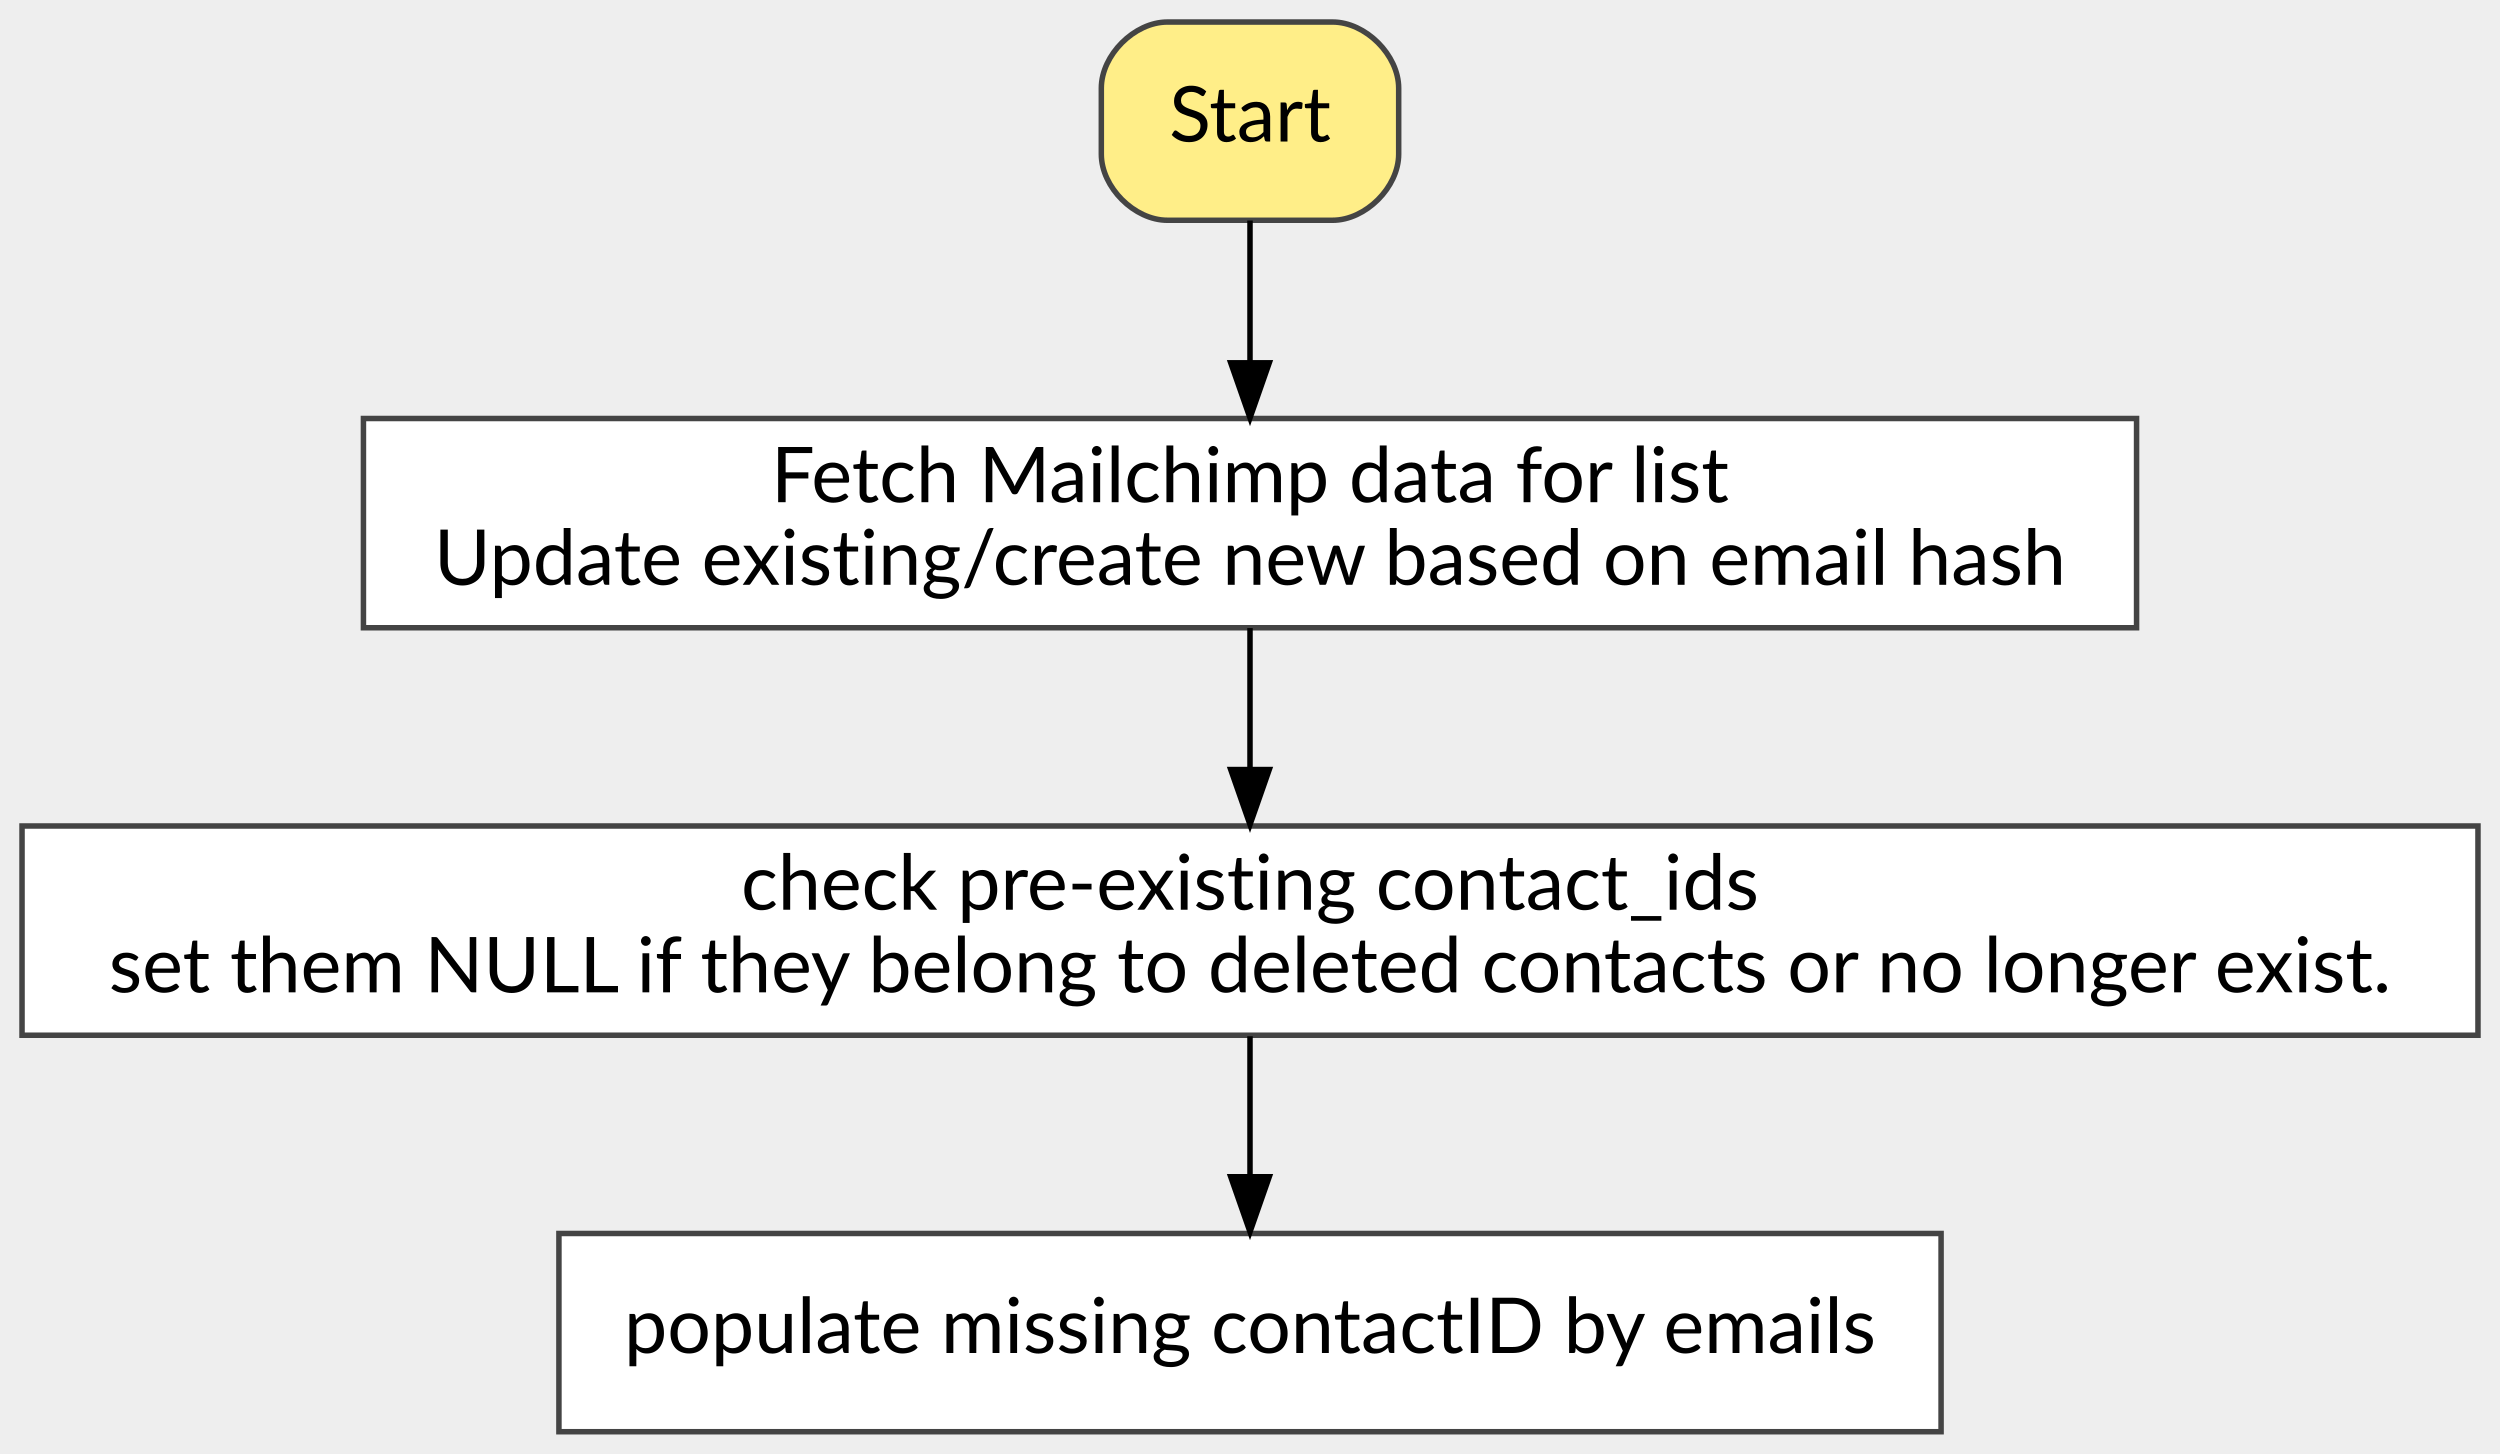
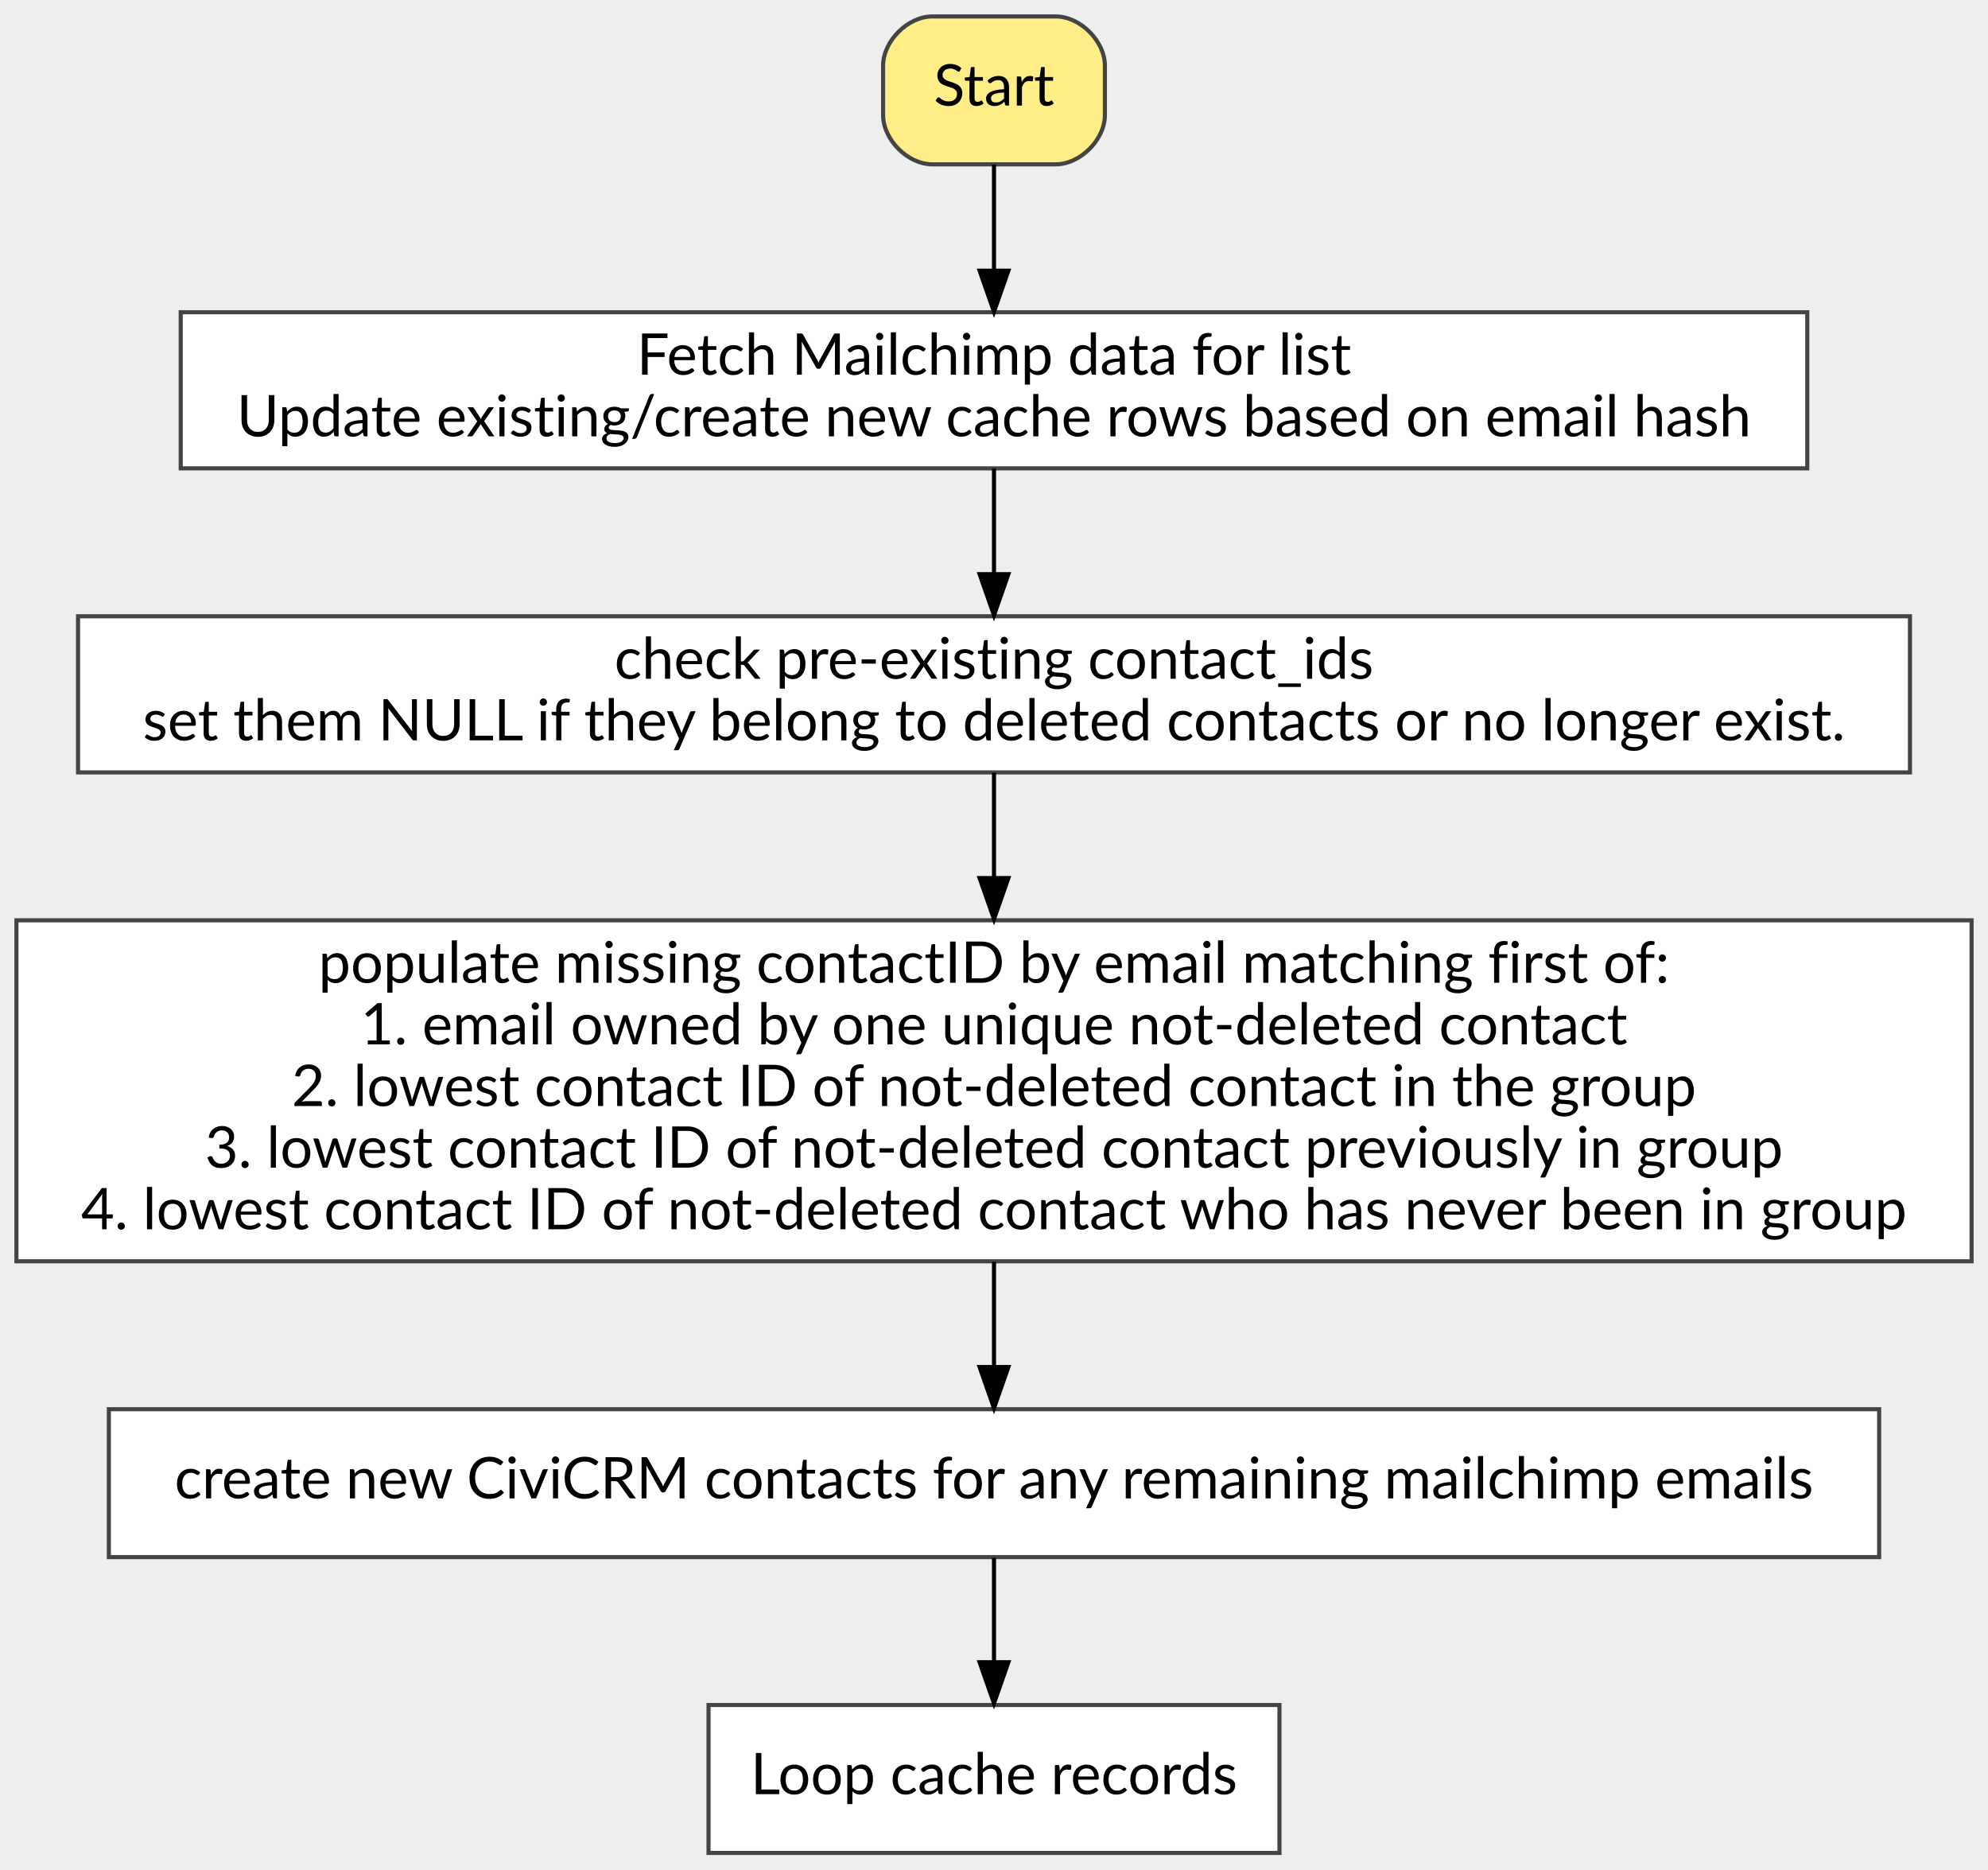
- <svg xmlns="http://www.w3.org/2000/svg" width="454pt" height="264pt" viewBox="0.00 0.00 454.00 264.00">
-   <g id="graph0" class="graph" transform="scale(1 1) rotate(0) translate(4 260)">
-     <polygon fill="#eeeeee" stroke="transparent" points="-4,4 -4,-260 450,-260 450,4 -4,4" />
+ <svg xmlns="http://www.w3.org/2000/svg" width="484pt" height="455pt" viewBox="0.00 0.00 484.00 455.00">
+   <g id="graph0" class="graph" transform="scale(1 1) rotate(0) translate(4 451)">
+     <polygon fill="#eeeeee" stroke="transparent" points="-4,4 -4,-451 480,-451 480,4 -4,4" />
    <g id="node1" class="node">
-       <path fill="#ffee88" stroke="#444444" d="M238,-256C238,-256 208,-256 208,-256 202,-256 196,-250 196,-244 196,-244 196,-232 196,-232 196,-226 202,-220 208,-220 208,-220 238,-220 238,-220 244,-220 250,-226 250,-232 250,-232 250,-244 250,-244 250,-250 244,-256 238,-256" />
-       <text text-anchor="middle" x="223" y="-234.3" font-family="Lato" font-size="14.00" fill="#000000">Start</text>
+       <path fill="#ffee88" stroke="#444444" d="M253,-447C253,-447 223,-447 223,-447 217,-447 211,-441 211,-435 211,-435 211,-423 211,-423 211,-417 217,-411 223,-411 223,-411 253,-411 253,-411 259,-411 265,-417 265,-423 265,-423 265,-435 265,-435 265,-441 259,-447 253,-447" />
+       <text text-anchor="middle" x="238" y="-425.3" font-family="Lato" font-size="14.00" fill="#000000">Start</text>
    </g>
    <g id="node2" class="node">
-       <polygon fill="#ffffff" stroke="#444444" points="384,-184 62,-184 62,-146 384,-146 384,-184" />
-       <text text-anchor="middle" x="223" y="-168.8" font-family="Lato" font-size="14.00" fill="#000000">Fetch Mailchimp data for list</text>
-       <text text-anchor="middle" x="223" y="-153.8" font-family="Lato" font-size="14.00" fill="#000000">Update existing/create new based on email hash</text>
+       <polygon fill="#ffffff" stroke="#444444" points="436,-375 40,-375 40,-337 436,-337 436,-375" />
+       <text text-anchor="middle" x="238" y="-359.8" font-family="Lato" font-size="14.00" fill="#000000">Fetch Mailchimp data for list</text>
+       <text text-anchor="middle" x="238" y="-344.8" font-family="Lato" font-size="14.00" fill="#000000">Update existing/create new cache rows based on email hash</text>
    </g>
    <g id="edge1" class="edge">
-       <path fill="none" stroke="#000000" d="M223,-219.955C223,-212.211 223,-202.962 223,-194.281" />
-       <polygon fill="#000000" stroke="#000000" points="226.5,-194.113 223,-184.113 219.5,-194.113 226.5,-194.113" />
+       <path fill="none" stroke="#000000" d="M238,-410.955C238,-403.211 238,-393.962 238,-385.281" />
+       <polygon fill="#000000" stroke="#000000" points="241.5,-385.113 238,-375.113 234.5,-385.113 241.5,-385.113" />
    </g>
    <g id="node3" class="node">
-       <polygon fill="#ffffff" stroke="#444444" points="446,-110 0,-110 0,-72 446,-72 446,-110" />
-       <text text-anchor="middle" x="223" y="-94.8" font-family="Lato" font-size="14.00" fill="#000000">check pre-existing contact_ids</text>
-       <text text-anchor="middle" x="223" y="-79.8" font-family="Lato" font-size="14.00" fill="#000000">set them NULL if they belong to deleted contacts or no longer exist.</text>
+       <polygon fill="#ffffff" stroke="#444444" points="461,-301 15,-301 15,-263 461,-263 461,-301" />
+       <text text-anchor="middle" x="238" y="-285.8" font-family="Lato" font-size="14.00" fill="#000000">check pre-existing contact_ids</text>
+       <text text-anchor="middle" x="238" y="-270.8" font-family="Lato" font-size="14.00" fill="#000000">set them NULL if they belong to deleted contacts or no longer exist.</text>
    </g>
    <g id="edge2" class="edge">
-       <path fill="none" stroke="#000000" d="M223,-145.943C223,-138.149 223,-128.954 223,-120.338" />
-       <polygon fill="#000000" stroke="#000000" points="226.5,-120.249 223,-110.249 219.5,-120.249 226.5,-120.249" />
+       <path fill="none" stroke="#000000" d="M238,-336.943C238,-329.149 238,-319.954 238,-311.338" />
+       <polygon fill="#000000" stroke="#000000" points="241.5,-311.249 238,-301.25 234.5,-311.25 241.5,-311.249" />
    </g>
    <g id="node4" class="node">
-       <polygon fill="#ffffff" stroke="#444444" points="348.5,-36 97.5,-36 97.5,0 348.5,0 348.5,-36" />
-       <text text-anchor="middle" x="223" y="-14.3" font-family="Lato" font-size="14.00" fill="#000000">populate missing contactID by emails</text>
+       <polygon fill="#ffffff" stroke="#444444" points="476,-227 0,-227 0,-144 476,-144 476,-227" />
+       <text text-anchor="middle" x="238" y="-211.8" font-family="Lato" font-size="14.00" fill="#000000">populate missing contactID by email matching first of:</text>
+       <text text-anchor="middle" x="238" y="-196.8" font-family="Lato" font-size="14.00" fill="#000000">1. email owned by one unique not-deleted contact</text>
+       <text text-anchor="middle" x="238" y="-181.8" font-family="Lato" font-size="14.00" fill="#000000">2. lowest contact ID of not-deleted contact in the group</text>
+       <text text-anchor="middle" x="238" y="-166.8" font-family="Lato" font-size="14.00" fill="#000000">3. lowest contact ID of not-deleted contact previously in group</text>
+       <text text-anchor="middle" x="238" y="-151.8" font-family="Lato" font-size="14.00" fill="#000000">4. lowest contact ID of not-deleted contact who has never been in group</text>
    </g>
    <g id="edge3" class="edge">
-       <path fill="none" stroke="#000000" d="M223,-71.82C223,-64.097 223,-55.028 223,-46.559" />
-       <polygon fill="#000000" stroke="#000000" points="226.5,-46.297 223,-36.297 219.5,-46.297 226.5,-46.297" />
+       <path fill="none" stroke="#000000" d="M238,-262.935C238,-255.512 238,-246.613 238,-237.534" />
+       <polygon fill="#000000" stroke="#000000" points="241.5,-237.276 238,-227.276 234.5,-237.276 241.5,-237.276" />
+     </g>
+     <g id="node5" class="node">
+       <polygon fill="#ffffff" stroke="#444444" points="453.5,-108 22.5,-108 22.5,-72 453.5,-72 453.5,-108" />
+       <text text-anchor="middle" x="238" y="-86.3" font-family="Lato" font-size="14.00" fill="#000000">create new CiviCRM contacts for any remaining mailchimp emails</text>
+     </g>
+     <g id="edge4" class="edge">
+       <path fill="none" stroke="#000000" d="M238,-143.89C238,-135.32 238,-126.482 238,-118.504" />
+       <polygon fill="#000000" stroke="#000000" points="241.5,-118.265 238,-108.265 234.5,-118.265 241.5,-118.265" />
+     </g>
+     <g id="node6" class="node">
+       <polygon fill="#ffffff" stroke="#444444" points="307.5,-36 168.5,-36 168.5,0 307.5,0 307.5,-36" />
+       <text text-anchor="middle" x="238" y="-14.3" font-family="Lato" font-size="14.00" fill="#000000">Loop cache records</text>
+     </g>
+     <g id="edge5" class="edge">
+       <path fill="none" stroke="#000000" d="M238,-71.831C238,-64.131 238,-54.974 238,-46.417" />
+       <polygon fill="#000000" stroke="#000000" points="241.5,-46.413 238,-36.413 234.5,-46.413 241.5,-46.413" />
    </g>
  </g>
</svg>
